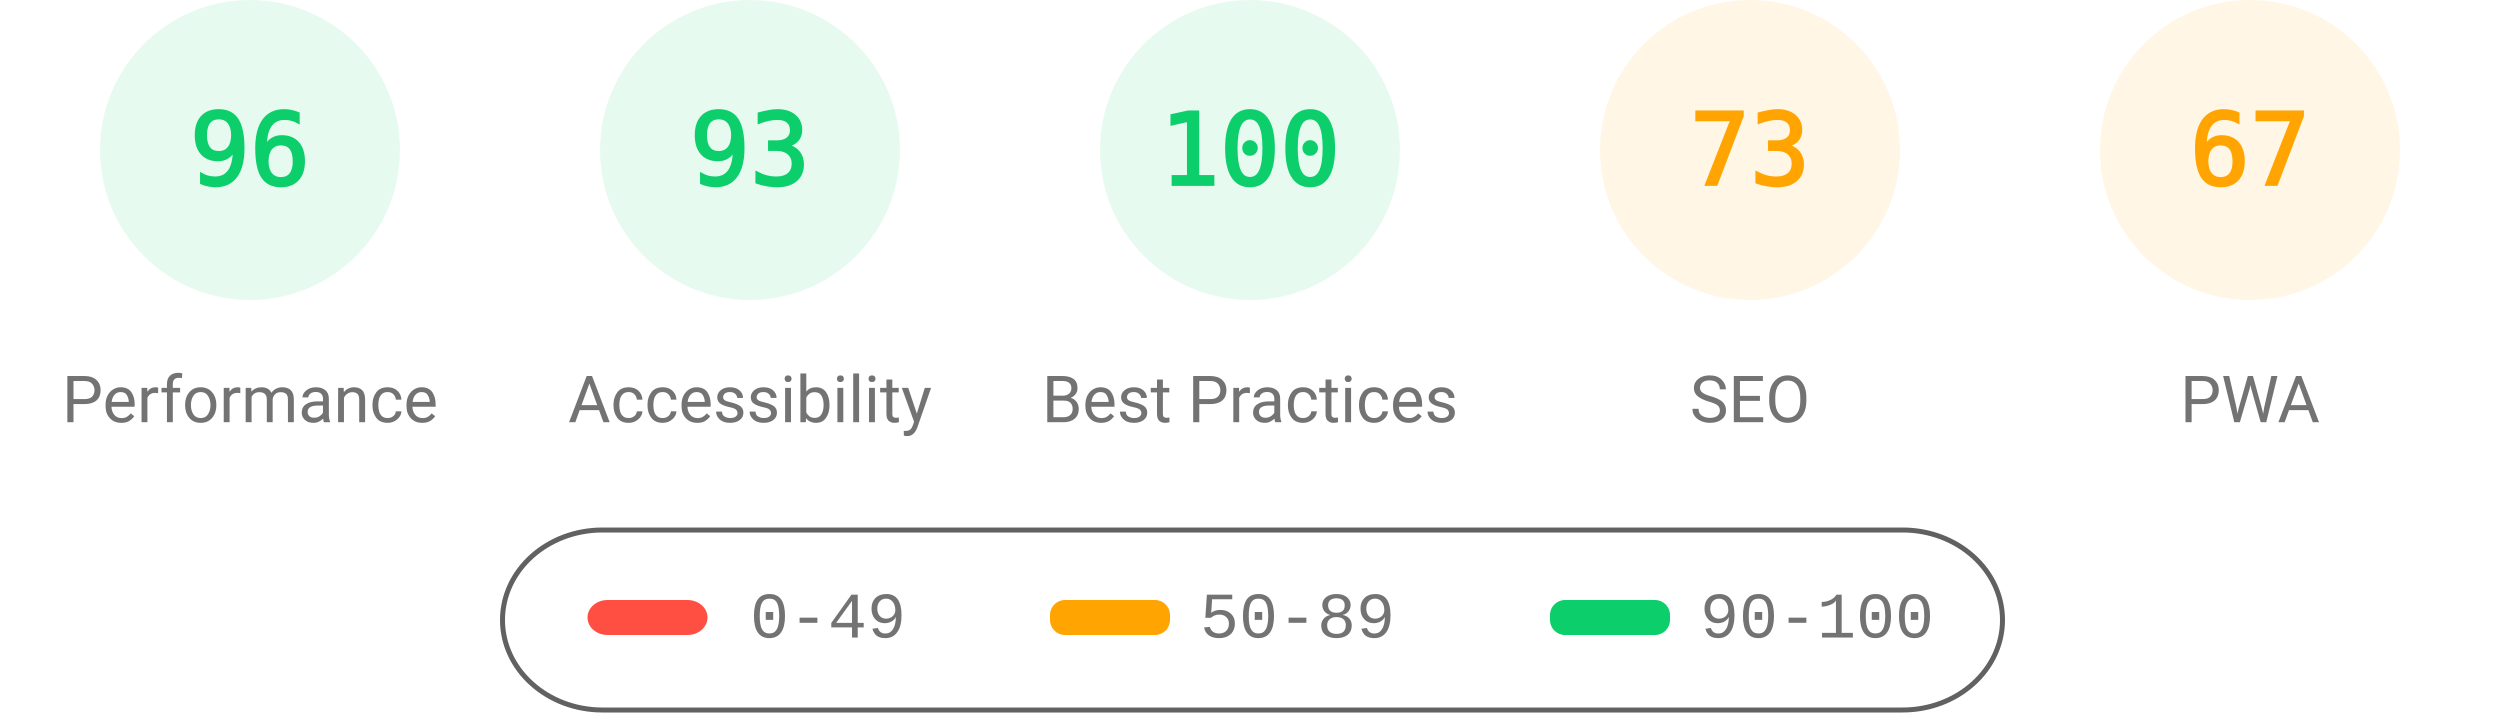
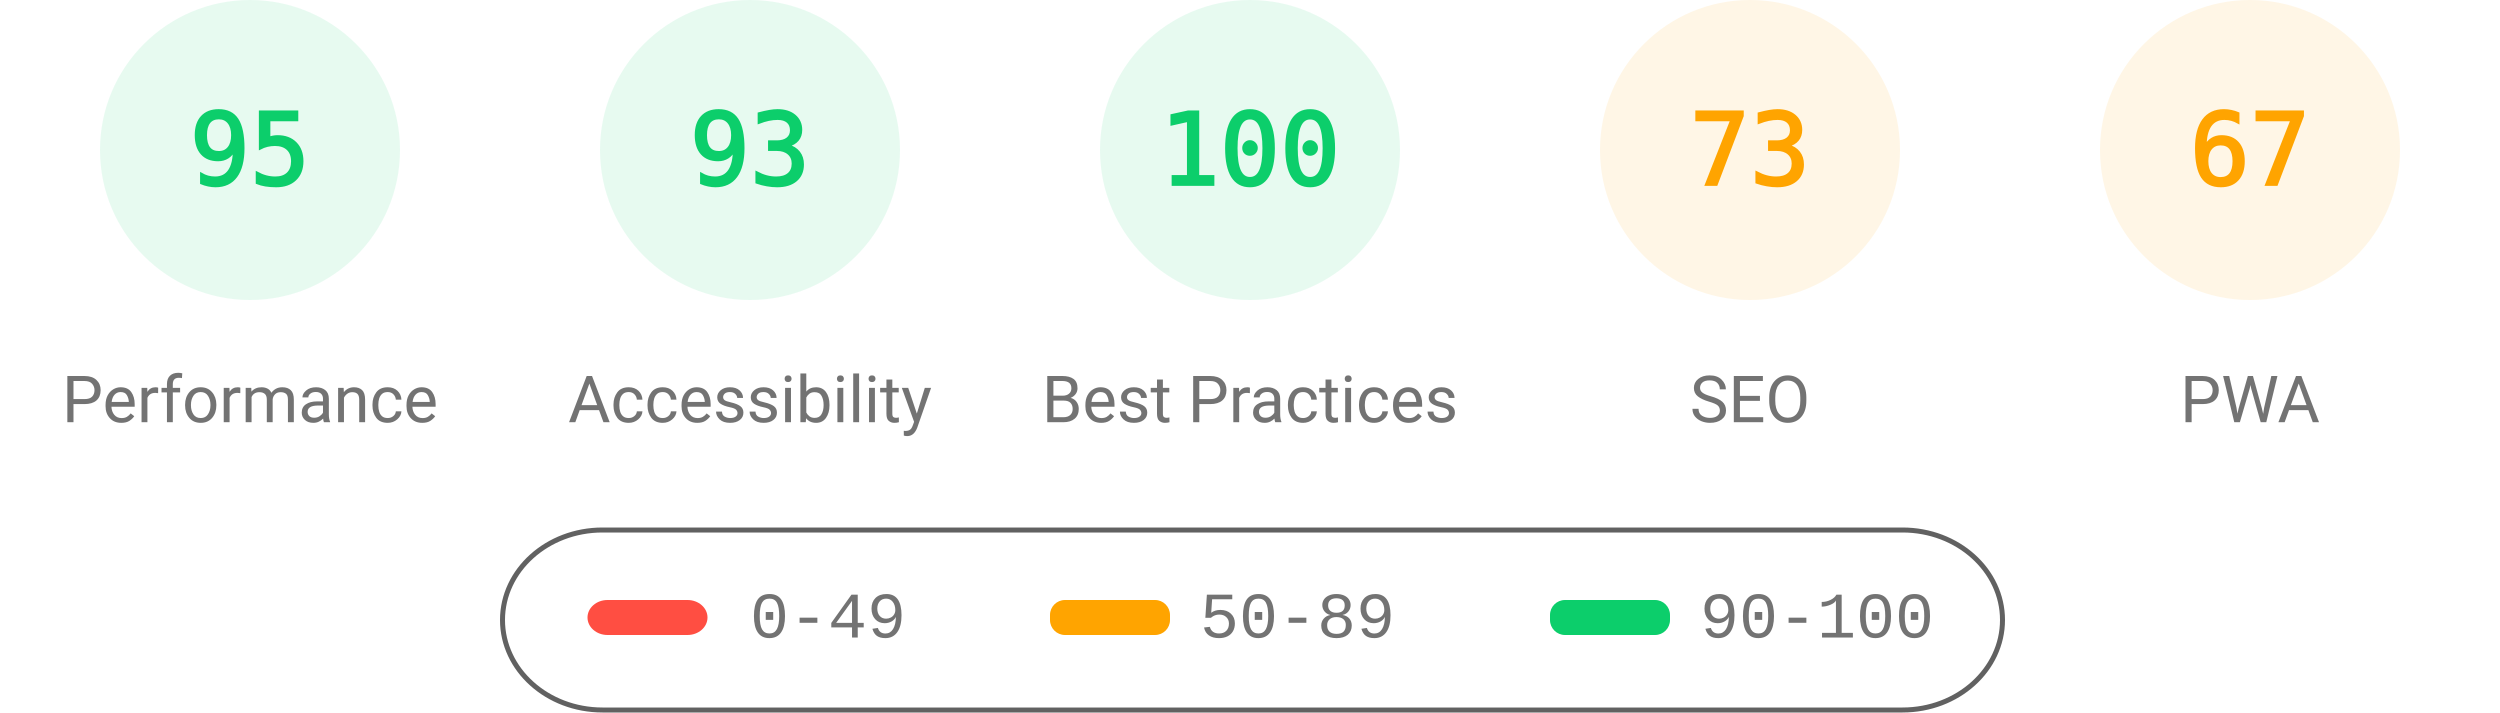
<svg xmlns="http://www.w3.org/2000/svg" fill="none" width="1000" height="285">
  <style>.gauge-base{opacity:.1}.gauge-arc{fill:none;animation-delay:250ms;stroke-linecap:round;transform:rotate(-90deg);transform-origin:100px 60px;animation:load-gauge 1s ease forwards}.guage-text{font-size:40px;font-family:monospace;text-align:center}.guage-red{color:#ff4e42;fill:#ff4e42;stroke:#ff4e42}.guage-orange{color:#ffa400;fill:#ffa400;stroke:#ffa400}.guage-green{color:#0cce6b;fill:#0cce6b;stroke:#0cce6b}.guage-undefined{color:#5c5c5c;fill:#5c5c5c;stroke:#5c5c5c}.guage-title{color:#737373;fill:#737373;stroke:none;font-size:26px;line-height:26px;font-family:Roboto,Halvetica,Arial,sans-serif}@keyframes load-gauge{from{stroke-dasharray:0 352.858}}</style>
  <svg class="guage-div guage-perf guage-green" viewBox="0 0 200 200" width="200" height="200">
    <circle class="gauge-base" r="56" cx="100" cy="60" stroke-width="8" />
-     <circle class="gauge-arc guage-arc-1" r="56" cx="100" cy="60" stroke-width="8" style="stroke-dasharray:337.784,351.858" />
-     <text class="guage-text" x="100" y="60" alignment-baseline="central" dominant-baseline="central" text-anchor="middle">96</text>
+     <circle class="gauge-arc guage-arc-1" r="56" cx="100" cy="60" stroke-width="8" style="stroke-dasharray:334.265,351.858" />
+     <text class="guage-text" x="100" y="60" alignment-baseline="central" dominant-baseline="central" text-anchor="middle">95</text>
    <text class="guage-title" x="100" y="160" alignment-baseline="central" dominant-baseline="central" text-anchor="middle">Performance</text>
  </svg>
  <svg class="guage-div guage-acc guage-green" viewBox="0 0 200 200" width="200" height="200" x="200">
    <circle class="gauge-base" r="56" cx="100" cy="60" stroke-width="8" />
    <circle class="gauge-arc guage-arc-2" r="56" cx="100" cy="60" stroke-width="8" style="stroke-dasharray:327.228,351.858" />
    <text class="guage-text" x="100" y="60" alignment-baseline="central" dominant-baseline="central" text-anchor="middle">93</text>
    <text class="guage-title" x="100" y="160" alignment-baseline="central" dominant-baseline="central" text-anchor="middle">Accessibility</text>
  </svg>
  <svg class="guage-div guage-best guage-green" viewBox="0 0 200 200" width="200" height="200" x="400">
    <circle class="gauge-base" r="56" cx="100" cy="60" stroke-width="8" />
    <circle class="gauge-arc guage-arc-3" r="56" cx="100" cy="60" stroke-width="8" style="stroke-dasharray:351.858,351.858" />
    <text class="guage-text" x="100" y="60" alignment-baseline="central" dominant-baseline="central" text-anchor="middle">100</text>
    <text class="guage-title" x="100" y="160" alignment-baseline="central" dominant-baseline="central" text-anchor="middle">Best Practices</text>
  </svg>
  <svg class="guage-div guage-seo guage-orange" viewBox="0 0 200 200" width="200" height="200" x="600">
    <circle class="gauge-base" r="56" cx="100" cy="60" stroke-width="8" />
    <circle class="gauge-arc guage-arc-4" r="56" cx="100" cy="60" stroke-width="8" style="stroke-dasharray:256.856,351.858" />
    <text class="guage-text" x="100" y="60" alignment-baseline="central" dominant-baseline="central" text-anchor="middle">73</text>
    <text class="guage-title" x="100" y="160" alignment-baseline="central" dominant-baseline="central" text-anchor="middle">SEO</text>
  </svg>
  <svg class="guage-div guage-pwa guage-orange" viewBox="0 0 200 200" width="200" height="200" x="800">
    <circle class="gauge-base" r="56" cx="100" cy="60" stroke-width="8" />
    <circle class="gauge-arc guage-arc-4" r="56" cx="100" cy="60" stroke-width="8" style="stroke-dasharray:235.745,351.858" />
    <text class="guage-text" x="100" y="60" alignment-baseline="central" dominant-baseline="central" text-anchor="middle">67</text>
    <text class="guage-title" x="100" y="160" alignment-baseline="central" dominant-baseline="central" text-anchor="middle">PWA</text>
  </svg>
  <svg width="604" height="76" x="200" y="210">
    <path fill="none" id="canvas_background" d="M-1-1h604v80H-1z" />
    <rect fill-opacity="0" stroke="#616161" stroke-width="2" rx="40" id="svg_2" height="72" width="600" y="2" x="1" fill="#000" />
    <rect stroke="#000" rx="8" id="svg_3" height="14" width="48" y="30" x="35" stroke-opacity="null" stroke-width="0" fill="#ff4e42" />
    <rect stroke="#000" rx="6" id="svg_4" height="14" width="48" y="30" x="220" stroke-opacity="null" stroke-width="0" fill="#ffa400" />
    <rect stroke="#000" rx="6" id="svg_5" height="14" width="48" y="30" x="420" stroke-opacity="null" stroke-width="0" fill="#0cce6b" />
    <text xml:space="preserve" text-anchor="start" font-family="'Courier New', Courier, monospace" font-size="26" id="svg_6" y="45" x="100" stroke-opacity="null" stroke-width="0" stroke="#000" fill="#737373">0-49</text>
    <text xml:space="preserve" text-anchor="start" font-family="'Courier New', Courier, monospace" font-size="26" id="svg_7" y="45" x="280" stroke-opacity="null" stroke-width="0" stroke="#000" fill="#737373">50-89</text>
    <text xml:space="preserve" text-anchor="start" font-family="'Courier New', Courier, monospace" font-size="26" id="svg_8" y="45" x="480" stroke-opacity="null" stroke-width="0" stroke="#000" fill="#737373">90-100</text>
  </svg>
</svg>
